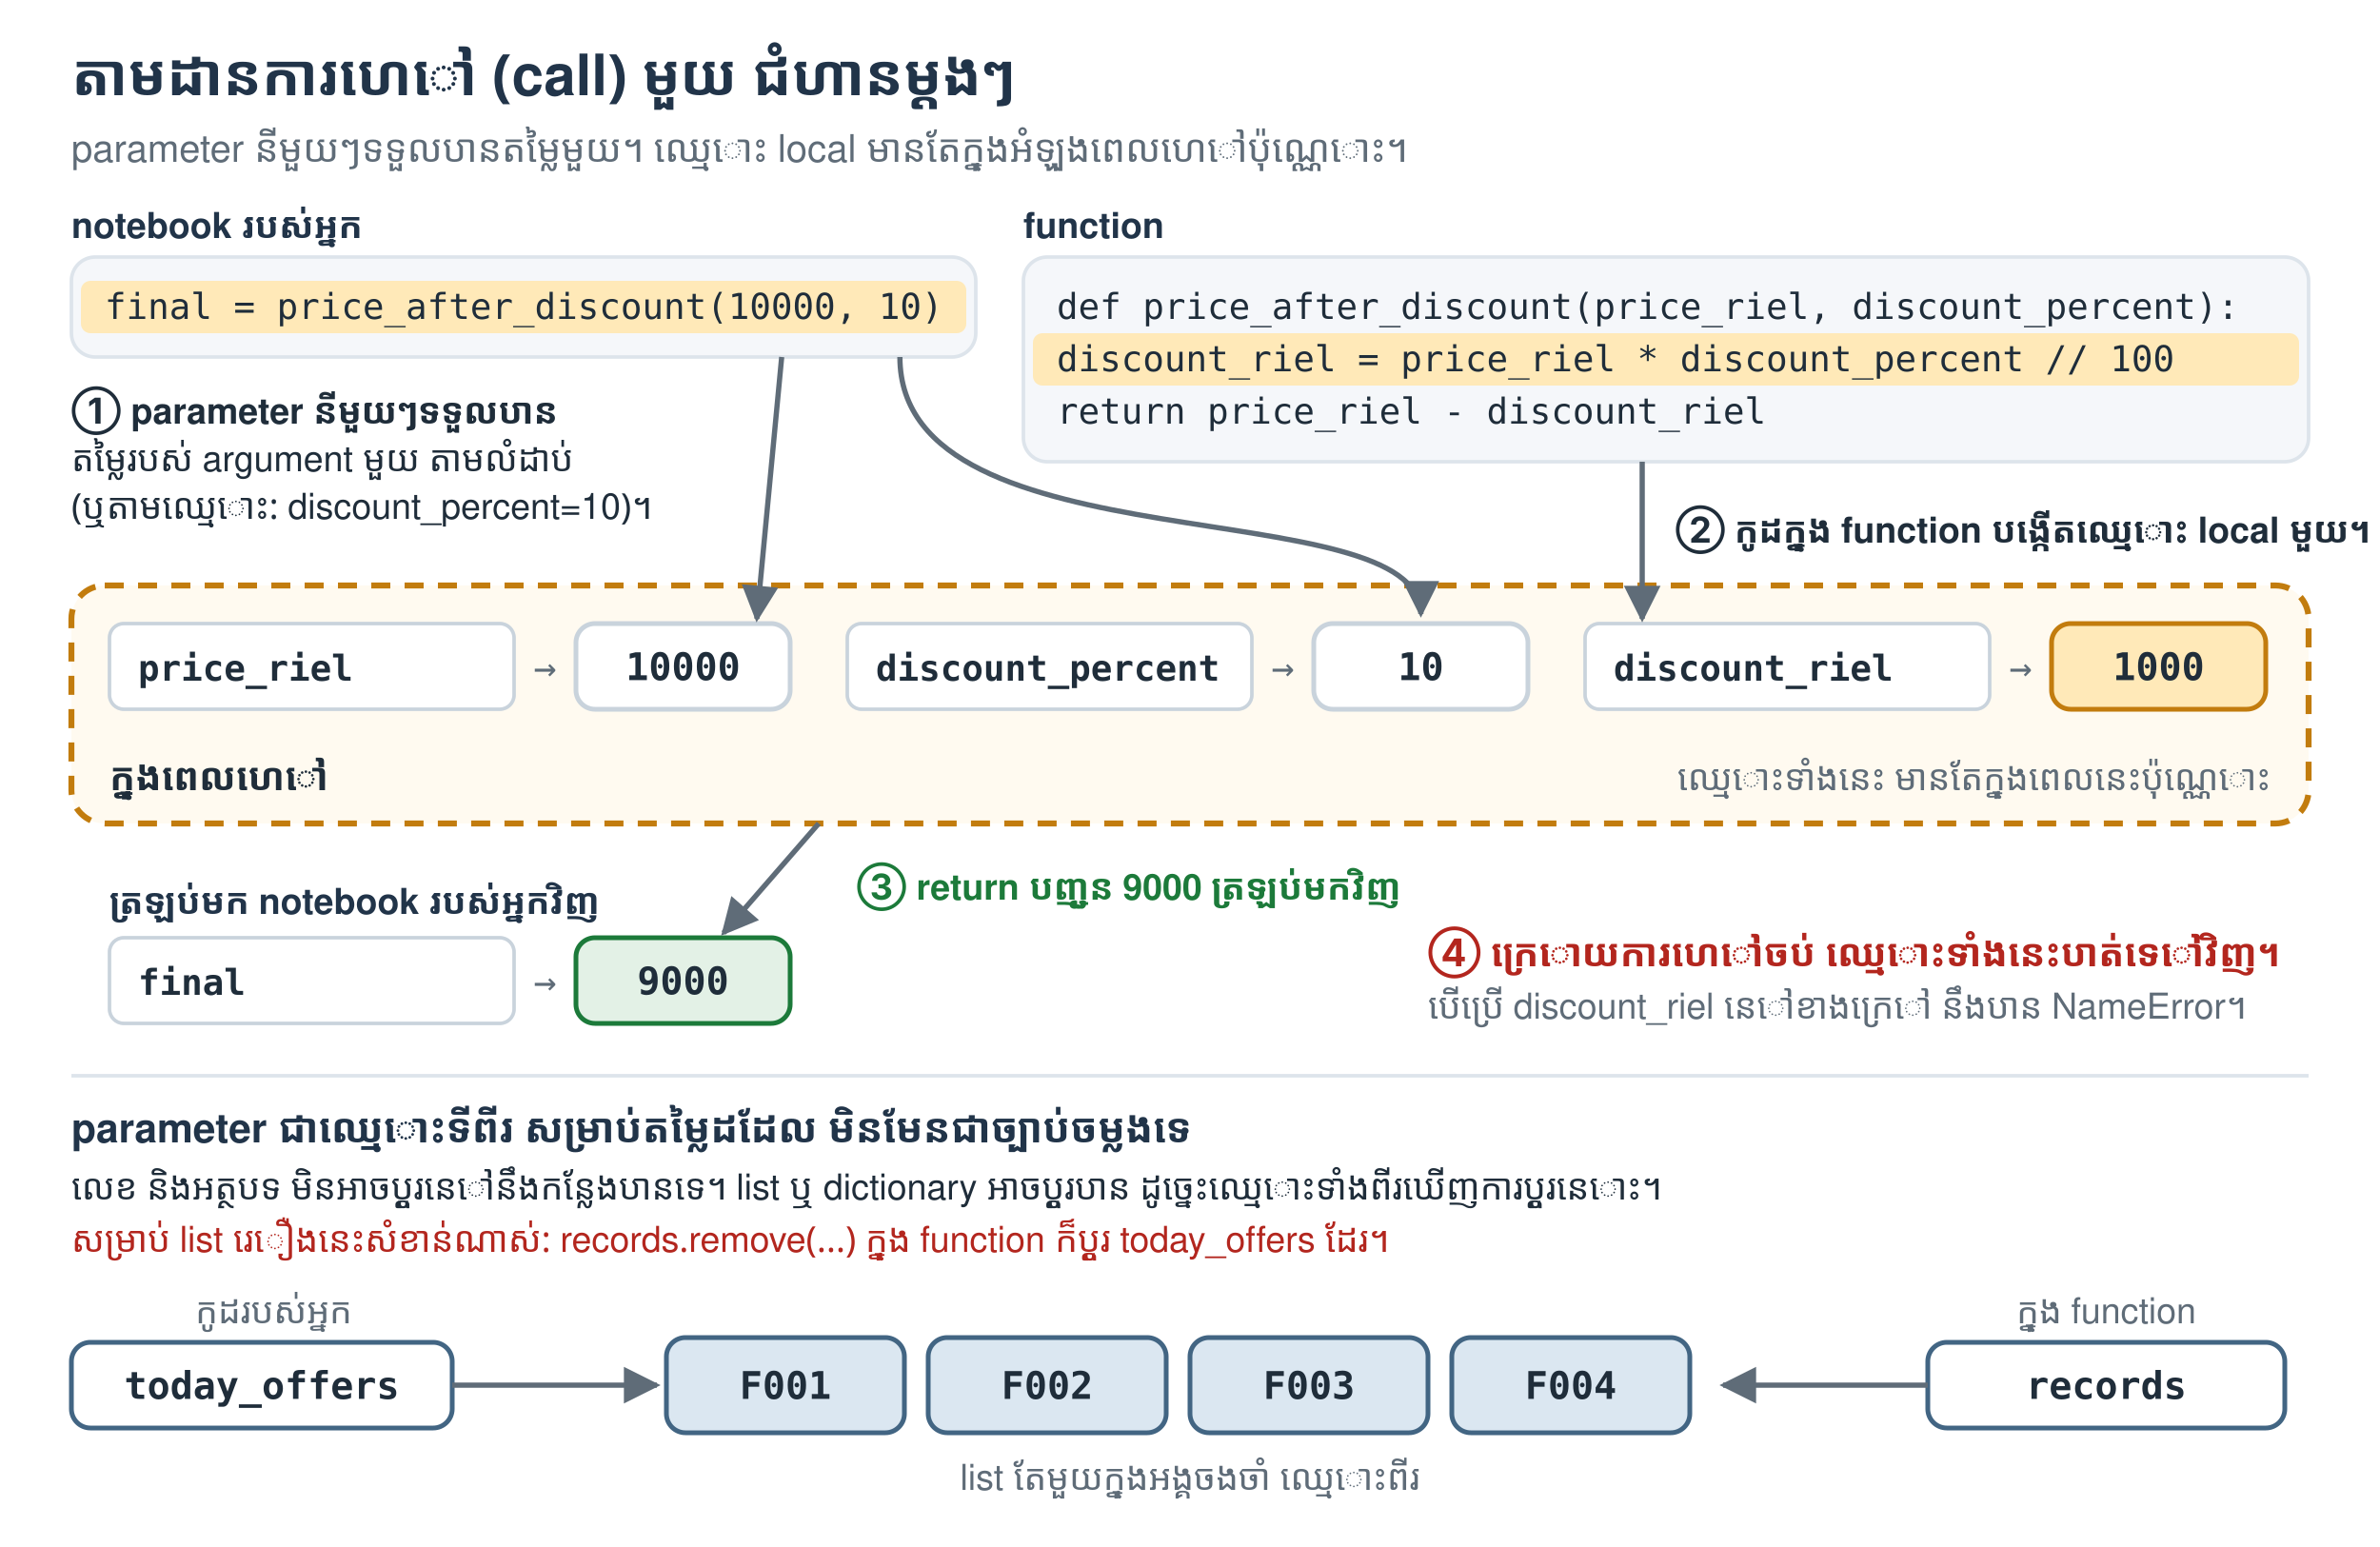
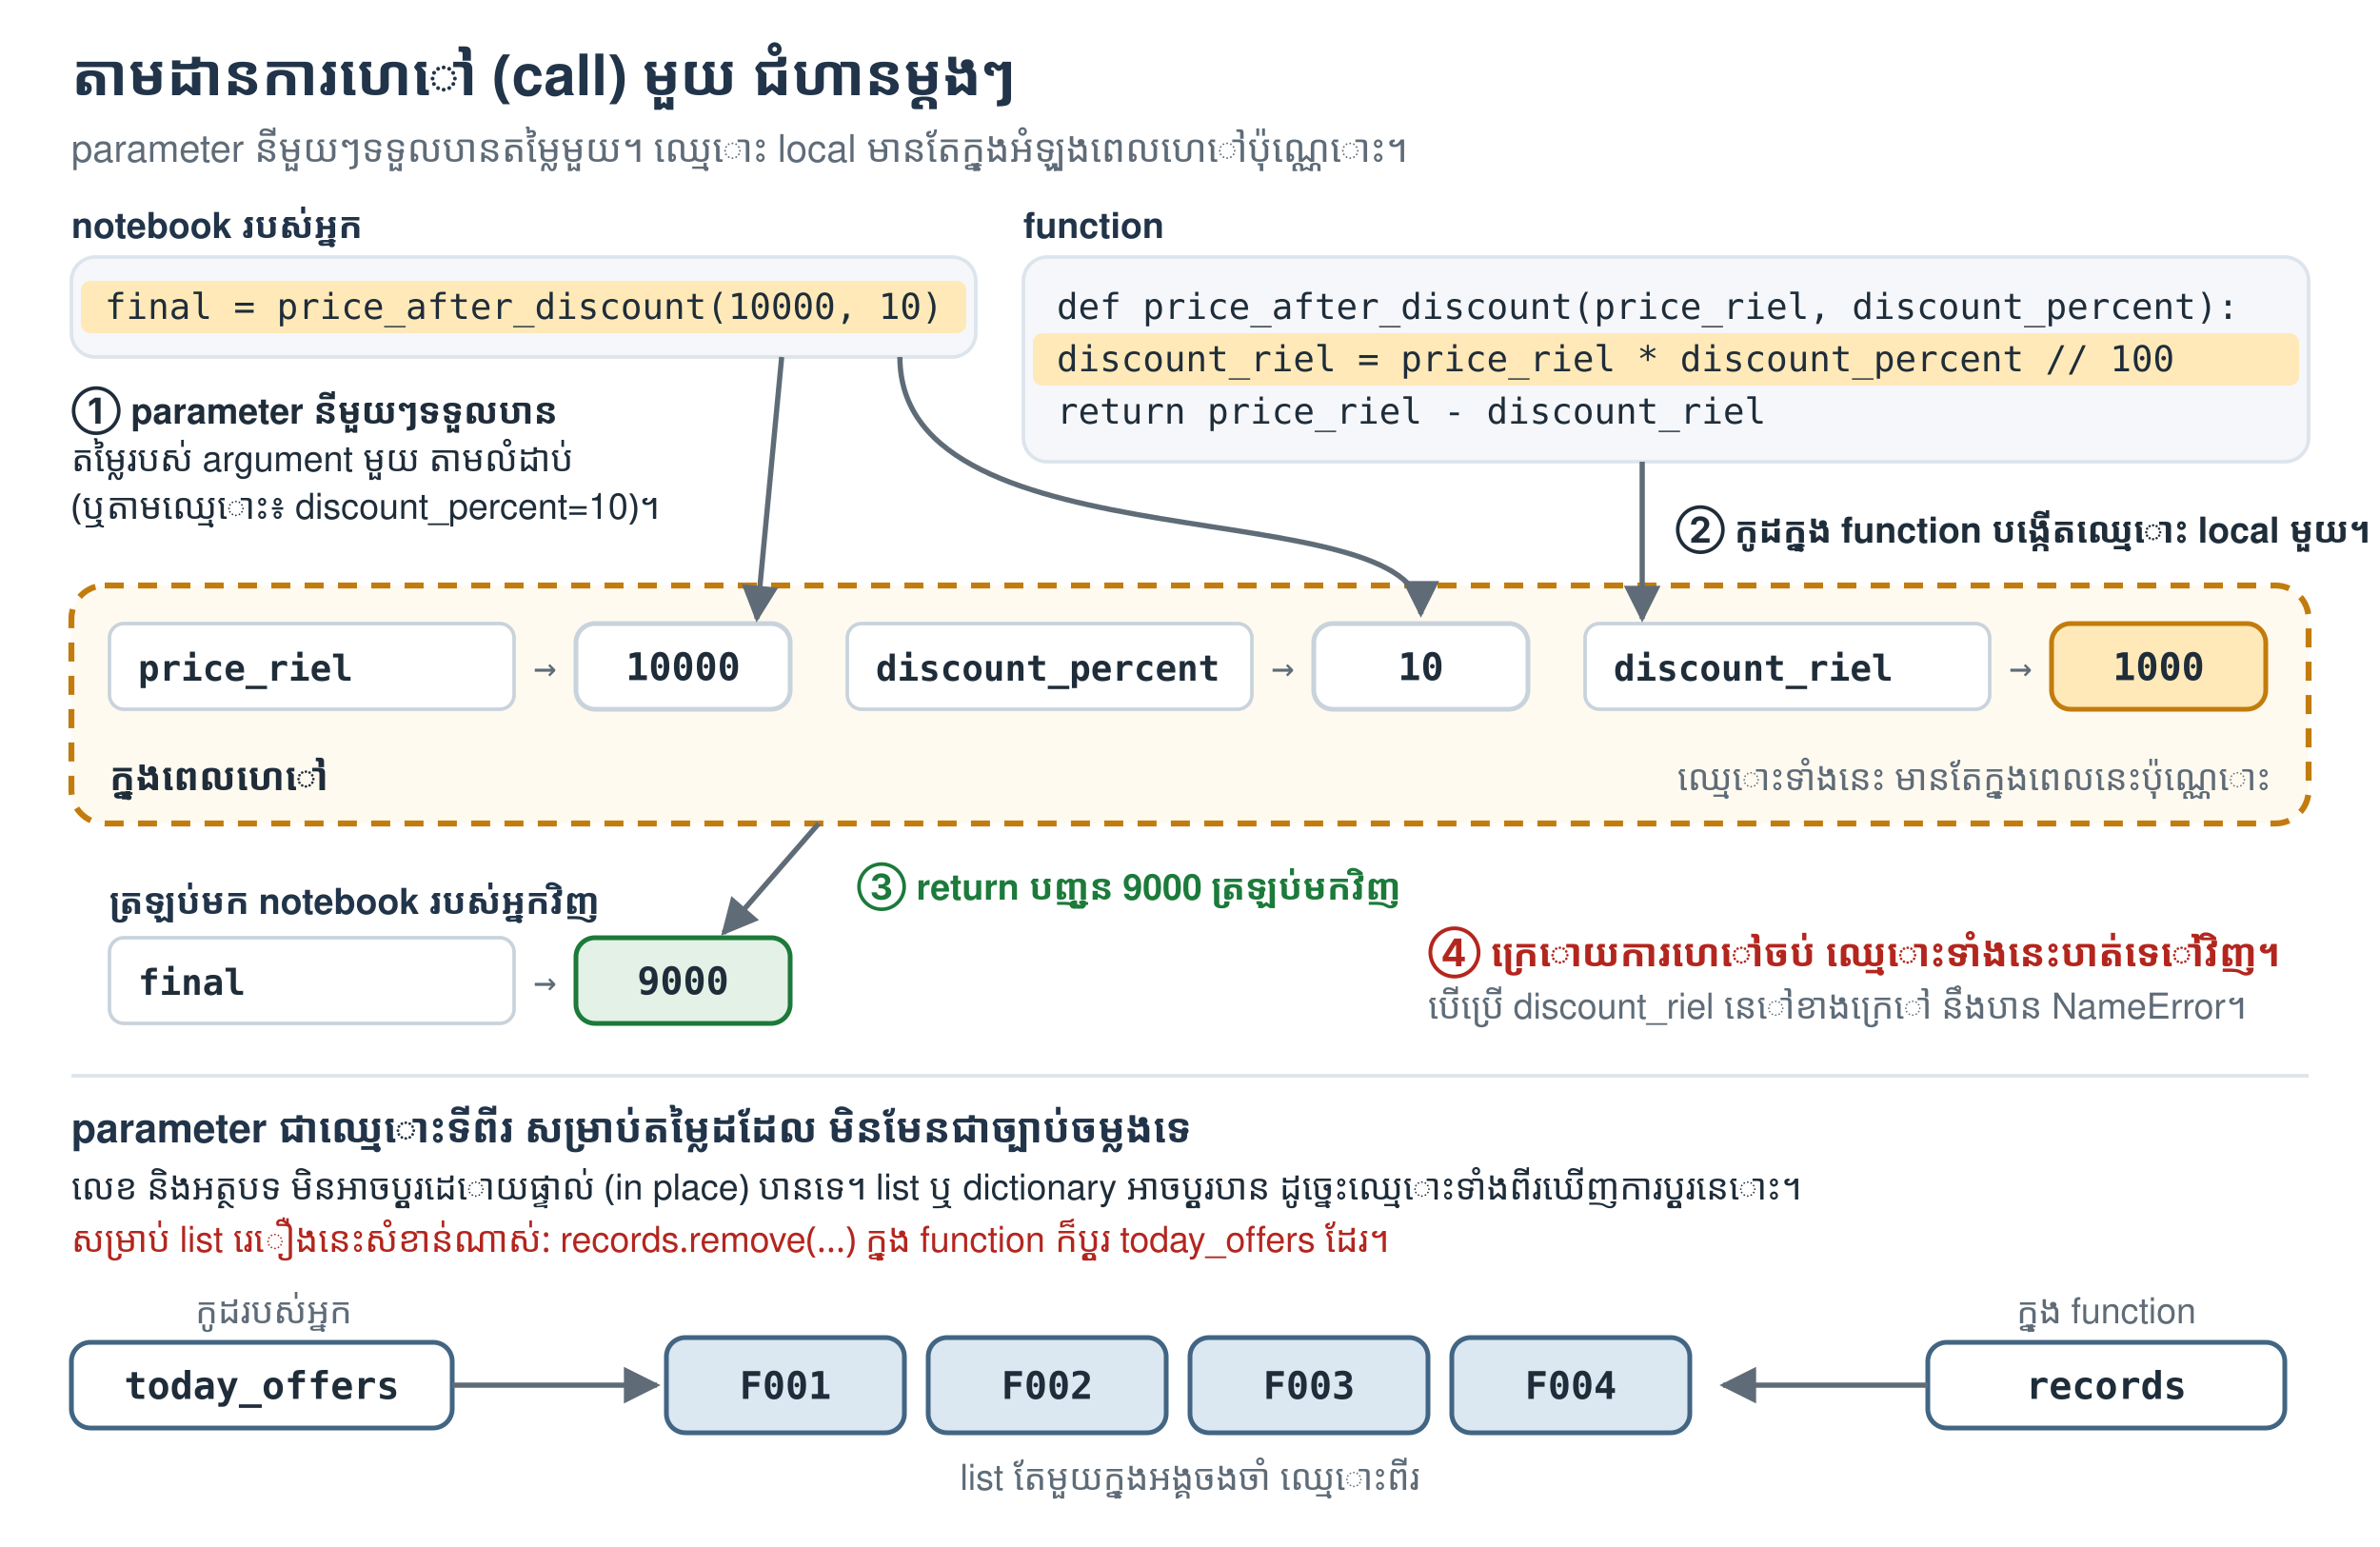
<svg xmlns="http://www.w3.org/2000/svg" width="1000" height="650" viewBox="0 0 1000 650" role="img" font-family="system-ui, -apple-system, 'Segoe UI', 'Noto Sans Khmer', 'Khmer Sangam MN', 'Khmer UI', 'Khmer OS Battambang', Helvetica, Arial, sans-serif">
  <rect width="1000" height="650" fill="#ffffff" />
  <defs>
    <marker id="arrow" viewBox="0 0 10 10" refX="9" refY="5" markerWidth="7" markerHeight="7" orient="auto-start-reverse">
      <path d="M0,0 L10,5 L0,10 z" fill="#5f6c78" />
    </marker>
  </defs>
  <text x="30" y="40" font-size="24" font-weight="700" fill="#213449" text-anchor="start">តាមដានការហៅ (call) មួយ ជំហានម្ដងៗ</text>
  <text x="30" y="68" font-size="16" font-weight="400" fill="#5f6c78" text-anchor="start">parameter នីមួយៗទទួលបានតម្លៃមួយ។ ឈ្មោះ local មានតែក្នុងអំឡុងពេលហៅប៉ុណ្ណោះ។</text>
  <text x="30" y="100" font-size="15" font-weight="700" fill="#213449" text-anchor="start">notebook របស់អ្នក</text>
  <rect x="30" y="108" width="380" height="42" rx="10" fill="#f5f7fa" stroke="#dde4eb" stroke-width="1.5" />
  <rect x="34" y="118" width="372" height="22" rx="4" fill="#ffe9b8" />
  <text x="44" y="134" font-size="15" font-weight="400" fill="#1f2d3a" text-anchor="start" font-family="ui-monospace, Menlo, Consolas, monospace">final = price_after_discount(10000, 10)</text>
  <text x="430" y="100" font-size="15" font-weight="700" fill="#213449" text-anchor="start">function</text>
  <rect x="430" y="108" width="540" height="86" rx="10" fill="#f5f7fa" stroke="#dde4eb" stroke-width="1.5" />
  <text x="444" y="134" font-size="15" font-weight="400" fill="#1f2d3a" text-anchor="start" font-family="ui-monospace, Menlo, Consolas, monospace">def price_after_discount(price_riel, discount_percent):</text>
  <rect x="434" y="140" width="532" height="22" rx="4" fill="#ffe9b8" />
  <text x="444" y="156" font-size="15" font-weight="400" fill="#1f2d3a" text-anchor="start" font-family="ui-monospace, Menlo, Consolas, monospace">    discount_riel = price_riel * discount_percent // 100</text>
  <text x="444" y="178" font-size="15" font-weight="400" fill="#1f2d3a" text-anchor="start" font-family="ui-monospace, Menlo, Consolas, monospace">    return price_riel - discount_riel</text>
  <text x="30" y="178" font-size="15" font-weight="700" fill="#1f2d3a" text-anchor="start">① parameter នីមួយៗទទួលបាន</text>
  <text x="30" y="198" font-size="15" font-weight="400" fill="#1f2d3a" text-anchor="start">តម្លៃរបស់ argument មួយ តាមលំដាប់</text>
-   <text x="30" y="218" font-size="15" font-weight="400" fill="#1f2d3a" text-anchor="start">(ឬតាមឈ្មោះ: discount_percent=10)។</text>
+   <text x="30" y="218" font-size="15" font-weight="400" fill="#1f2d3a" text-anchor="start">(ឬតាមឈ្មោះ៖ discount_percent=10)។</text>
  <rect x="30" y="246" width="940" height="100" rx="14" fill="#fffaf0" stroke="#c27c0e" stroke-width="2.5" stroke-dasharray="8 6" />
  <rect x="46" y="262" width="170" height="36" rx="6" fill="#ffffff" stroke="#c9d3dc" stroke-width="1.5" />
  <text x="58" y="286" font-size="15" font-weight="700" fill="#1f2d3a" text-anchor="start" font-family="ui-monospace, Menlo, Consolas, monospace">price_riel</text>
  <text x="229" y="286" font-size="16" font-weight="400" fill="#5f6c78" text-anchor="middle" font-family="ui-monospace, Menlo, Consolas, monospace">→</text>
  <rect x="242" y="262" width="90" height="36" rx="8" fill="#ffffff" stroke="#c9d3dc" stroke-width="2" />
  <text x="287.0" y="285.76" font-size="16" font-weight="700" fill="#1f2d3a" text-anchor="middle" font-family="ui-monospace, Menlo, Consolas, monospace">10000</text>
  <rect x="356" y="262" width="170" height="36" rx="6" fill="#ffffff" stroke="#c9d3dc" stroke-width="1.5" />
  <text x="368" y="286" font-size="15" font-weight="700" fill="#1f2d3a" text-anchor="start" font-family="ui-monospace, Menlo, Consolas, monospace">discount_percent</text>
  <text x="539" y="286" font-size="16" font-weight="400" fill="#5f6c78" text-anchor="middle" font-family="ui-monospace, Menlo, Consolas, monospace">→</text>
  <rect x="552" y="262" width="90" height="36" rx="8" fill="#ffffff" stroke="#c9d3dc" stroke-width="2" />
  <text x="597.0" y="285.76" font-size="16" font-weight="700" fill="#1f2d3a" text-anchor="middle" font-family="ui-monospace, Menlo, Consolas, monospace">10</text>
  <rect x="666" y="262" width="170" height="36" rx="6" fill="#ffffff" stroke="#c9d3dc" stroke-width="1.5" />
  <text x="678" y="286" font-size="15" font-weight="700" fill="#1f2d3a" text-anchor="start" font-family="ui-monospace, Menlo, Consolas, monospace">discount_riel</text>
  <text x="849" y="286" font-size="16" font-weight="400" fill="#5f6c78" text-anchor="middle" font-family="ui-monospace, Menlo, Consolas, monospace">→</text>
  <rect x="862" y="262" width="90" height="36" rx="8" fill="#ffe9b8" stroke="#c27c0e" stroke-width="2" />
  <text x="907.0" y="285.76" font-size="16" font-weight="700" fill="#1f2d3a" text-anchor="middle" font-family="ui-monospace, Menlo, Consolas, monospace">1000</text>
  <text x="46" y="332" font-size="16" font-weight="700" fill="#1f2d3a" text-anchor="start">ក្នុងពេលហៅ</text>
  <text x="954" y="332" font-size="15" font-weight="400" fill="#5f6c78" text-anchor="end">ឈ្មោះទាំងនេះ មានតែក្នុងពេលនេះប៉ុណ្ណោះ</text>
  <line x1="328.445" y1="150" x2="318" y2="260" stroke="#5f6c78" stroke-width="2.2" marker-end="url(#arrow)" />
  <path d="M378.11,150 C378.11,240 597,205 597,258" fill="none" stroke="#5f6c78" stroke-width="2.2" marker-end="url(#arrow)" />
  <line x1="690" y1="194" x2="690" y2="260" stroke="#5f6c78" stroke-width="2.2" marker-end="url(#arrow)" />
  <text x="704" y="228" font-size="15" font-weight="700" fill="#1f2d3a" text-anchor="start">② កូដក្នុង function បង្កើតឈ្មោះ local មួយ។</text>
  <text x="46" y="384" font-size="15" font-weight="700" fill="#213449" text-anchor="start">ត្រឡប់មក notebook របស់អ្នកវិញ</text>
  <rect x="46" y="394" width="170" height="36" rx="6" fill="#ffffff" stroke="#c9d3dc" stroke-width="1.5" />
  <text x="58" y="418" font-size="15" font-weight="700" fill="#1f2d3a" text-anchor="start" font-family="ui-monospace, Menlo, Consolas, monospace">final</text>
  <text x="229" y="418" font-size="16" font-weight="400" fill="#5f6c78" text-anchor="middle" font-family="ui-monospace, Menlo, Consolas, monospace">→</text>
  <rect x="242" y="394" width="90" height="36" rx="8" fill="#e3f1e6" stroke="#1c7a3a" stroke-width="2" />
  <text x="287.0" y="417.76" font-size="16" font-weight="700" fill="#1f2d3a" text-anchor="middle" font-family="ui-monospace, Menlo, Consolas, monospace">9000</text>
  <line x1="344" y1="346" x2="304" y2="392" stroke="#5f6c78" stroke-width="2.2" marker-end="url(#arrow)" />
  <text x="360" y="378" font-size="15" font-weight="700" fill="#1c7a3a" text-anchor="start">③ return បញ្ជូន 9000 ត្រឡប់មកវិញ</text>
  <text x="600" y="406" font-size="16" font-weight="700" fill="#b3261e" text-anchor="start">④ ក្រោយការហៅចប់ ឈ្មោះទាំងនេះបាត់ទៅវិញ។</text>
  <text x="600" y="428" font-size="15" font-weight="400" fill="#5f6c78" text-anchor="start">បើប្រើ discount_riel នៅខាងក្រៅ នឹងបាន NameError។</text>
  <line x1="30" y1="452" x2="970" y2="452" stroke="#dde4eb" stroke-width="1.5" />
  <text x="30" y="480" font-size="17" font-weight="700" fill="#213449" text-anchor="start">parameter ជាឈ្មោះទីពីរ សម្រាប់តម្លៃដដែល មិនមែនជាច្បាប់ចម្លងទេ</text>
-   <text x="30" y="504" font-size="15" font-weight="400" fill="#1f2d3a" text-anchor="start">លេខ និងអត្ថបទ មិនអាចប្ដូរនៅនឹងកន្លែងបានទេ។ list ឬ dictionary អាចប្ដូរបាន ដូច្នេះឈ្មោះទាំងពីរឃើញការប្ដូរនោះ។</text>
+   <text x="30" y="504" font-size="15" font-weight="400" fill="#1f2d3a" text-anchor="start">លេខ និងអត្ថបទ មិនអាចប្ដូរដោយផ្ទាល់ (in place) បានទេ។ list ឬ dictionary អាចប្ដូរបាន ដូច្នេះឈ្មោះទាំងពីរឃើញការប្ដូរនោះ។</text>
  <text x="30" y="526" font-size="15" font-weight="400" fill="#b3261e" text-anchor="start">សម្រាប់ list រឿងនេះសំខាន់ណាស់: records.remove(...) ក្នុង function ក៏ប្ដូរ today_offers ដែរ។</text>
  <text x="115" y="556" font-size="15" font-weight="400" fill="#5f6c78" text-anchor="middle">កូដរបស់អ្នក</text>
  <text x="885" y="556" font-size="15" font-weight="400" fill="#5f6c78" text-anchor="middle">ក្នុង function</text>
  <rect x="30" y="564" width="160" height="36" rx="8" fill="#ffffff" stroke="#426583" stroke-width="2" />
  <text x="110.0" y="587.76" font-size="16" font-weight="700" fill="#1f2d3a" text-anchor="middle" font-family="ui-monospace, Menlo, Consolas, monospace">today_offers</text>
  <rect x="810" y="564" width="150" height="36" rx="8" fill="#ffffff" stroke="#426583" stroke-width="2" />
  <text x="885.0" y="587.76" font-size="16" font-weight="700" fill="#1f2d3a" text-anchor="middle" font-family="ui-monospace, Menlo, Consolas, monospace">records</text>
  <line x1="190" y1="582" x2="276" y2="582" stroke="#5f6c78" stroke-width="2.2" marker-end="url(#arrow)" />
  <line x1="810" y1="582" x2="724" y2="582" stroke="#5f6c78" stroke-width="2.2" marker-end="url(#arrow)" />
  <text x="500" y="626" font-size="15" font-weight="400" fill="#5f6c78" text-anchor="middle">list តែមួយក្នុងអង្គចងចាំ ឈ្មោះពីរ</text>
  <rect x="280" y="562" width="100" height="40" rx="8" fill="#dbe7f1" stroke="#426583" stroke-width="2" />
  <text x="330.0" y="587.76" font-size="16" font-weight="700" fill="#1f2d3a" text-anchor="middle" font-family="ui-monospace, Menlo, Consolas, monospace">F001</text>
  <rect x="390" y="562" width="100" height="40" rx="8" fill="#dbe7f1" stroke="#426583" stroke-width="2" />
  <text x="440.0" y="587.76" font-size="16" font-weight="700" fill="#1f2d3a" text-anchor="middle" font-family="ui-monospace, Menlo, Consolas, monospace">F002</text>
  <rect x="500" y="562" width="100" height="40" rx="8" fill="#dbe7f1" stroke="#426583" stroke-width="2" />
  <text x="550.0" y="587.76" font-size="16" font-weight="700" fill="#1f2d3a" text-anchor="middle" font-family="ui-monospace, Menlo, Consolas, monospace">F003</text>
  <rect x="610" y="562" width="100" height="40" rx="8" fill="#dbe7f1" stroke="#426583" stroke-width="2" />
  <text x="660.0" y="587.76" font-size="16" font-weight="700" fill="#1f2d3a" text-anchor="middle" font-family="ui-monospace, Menlo, Consolas, monospace">F004</text>
</svg>
